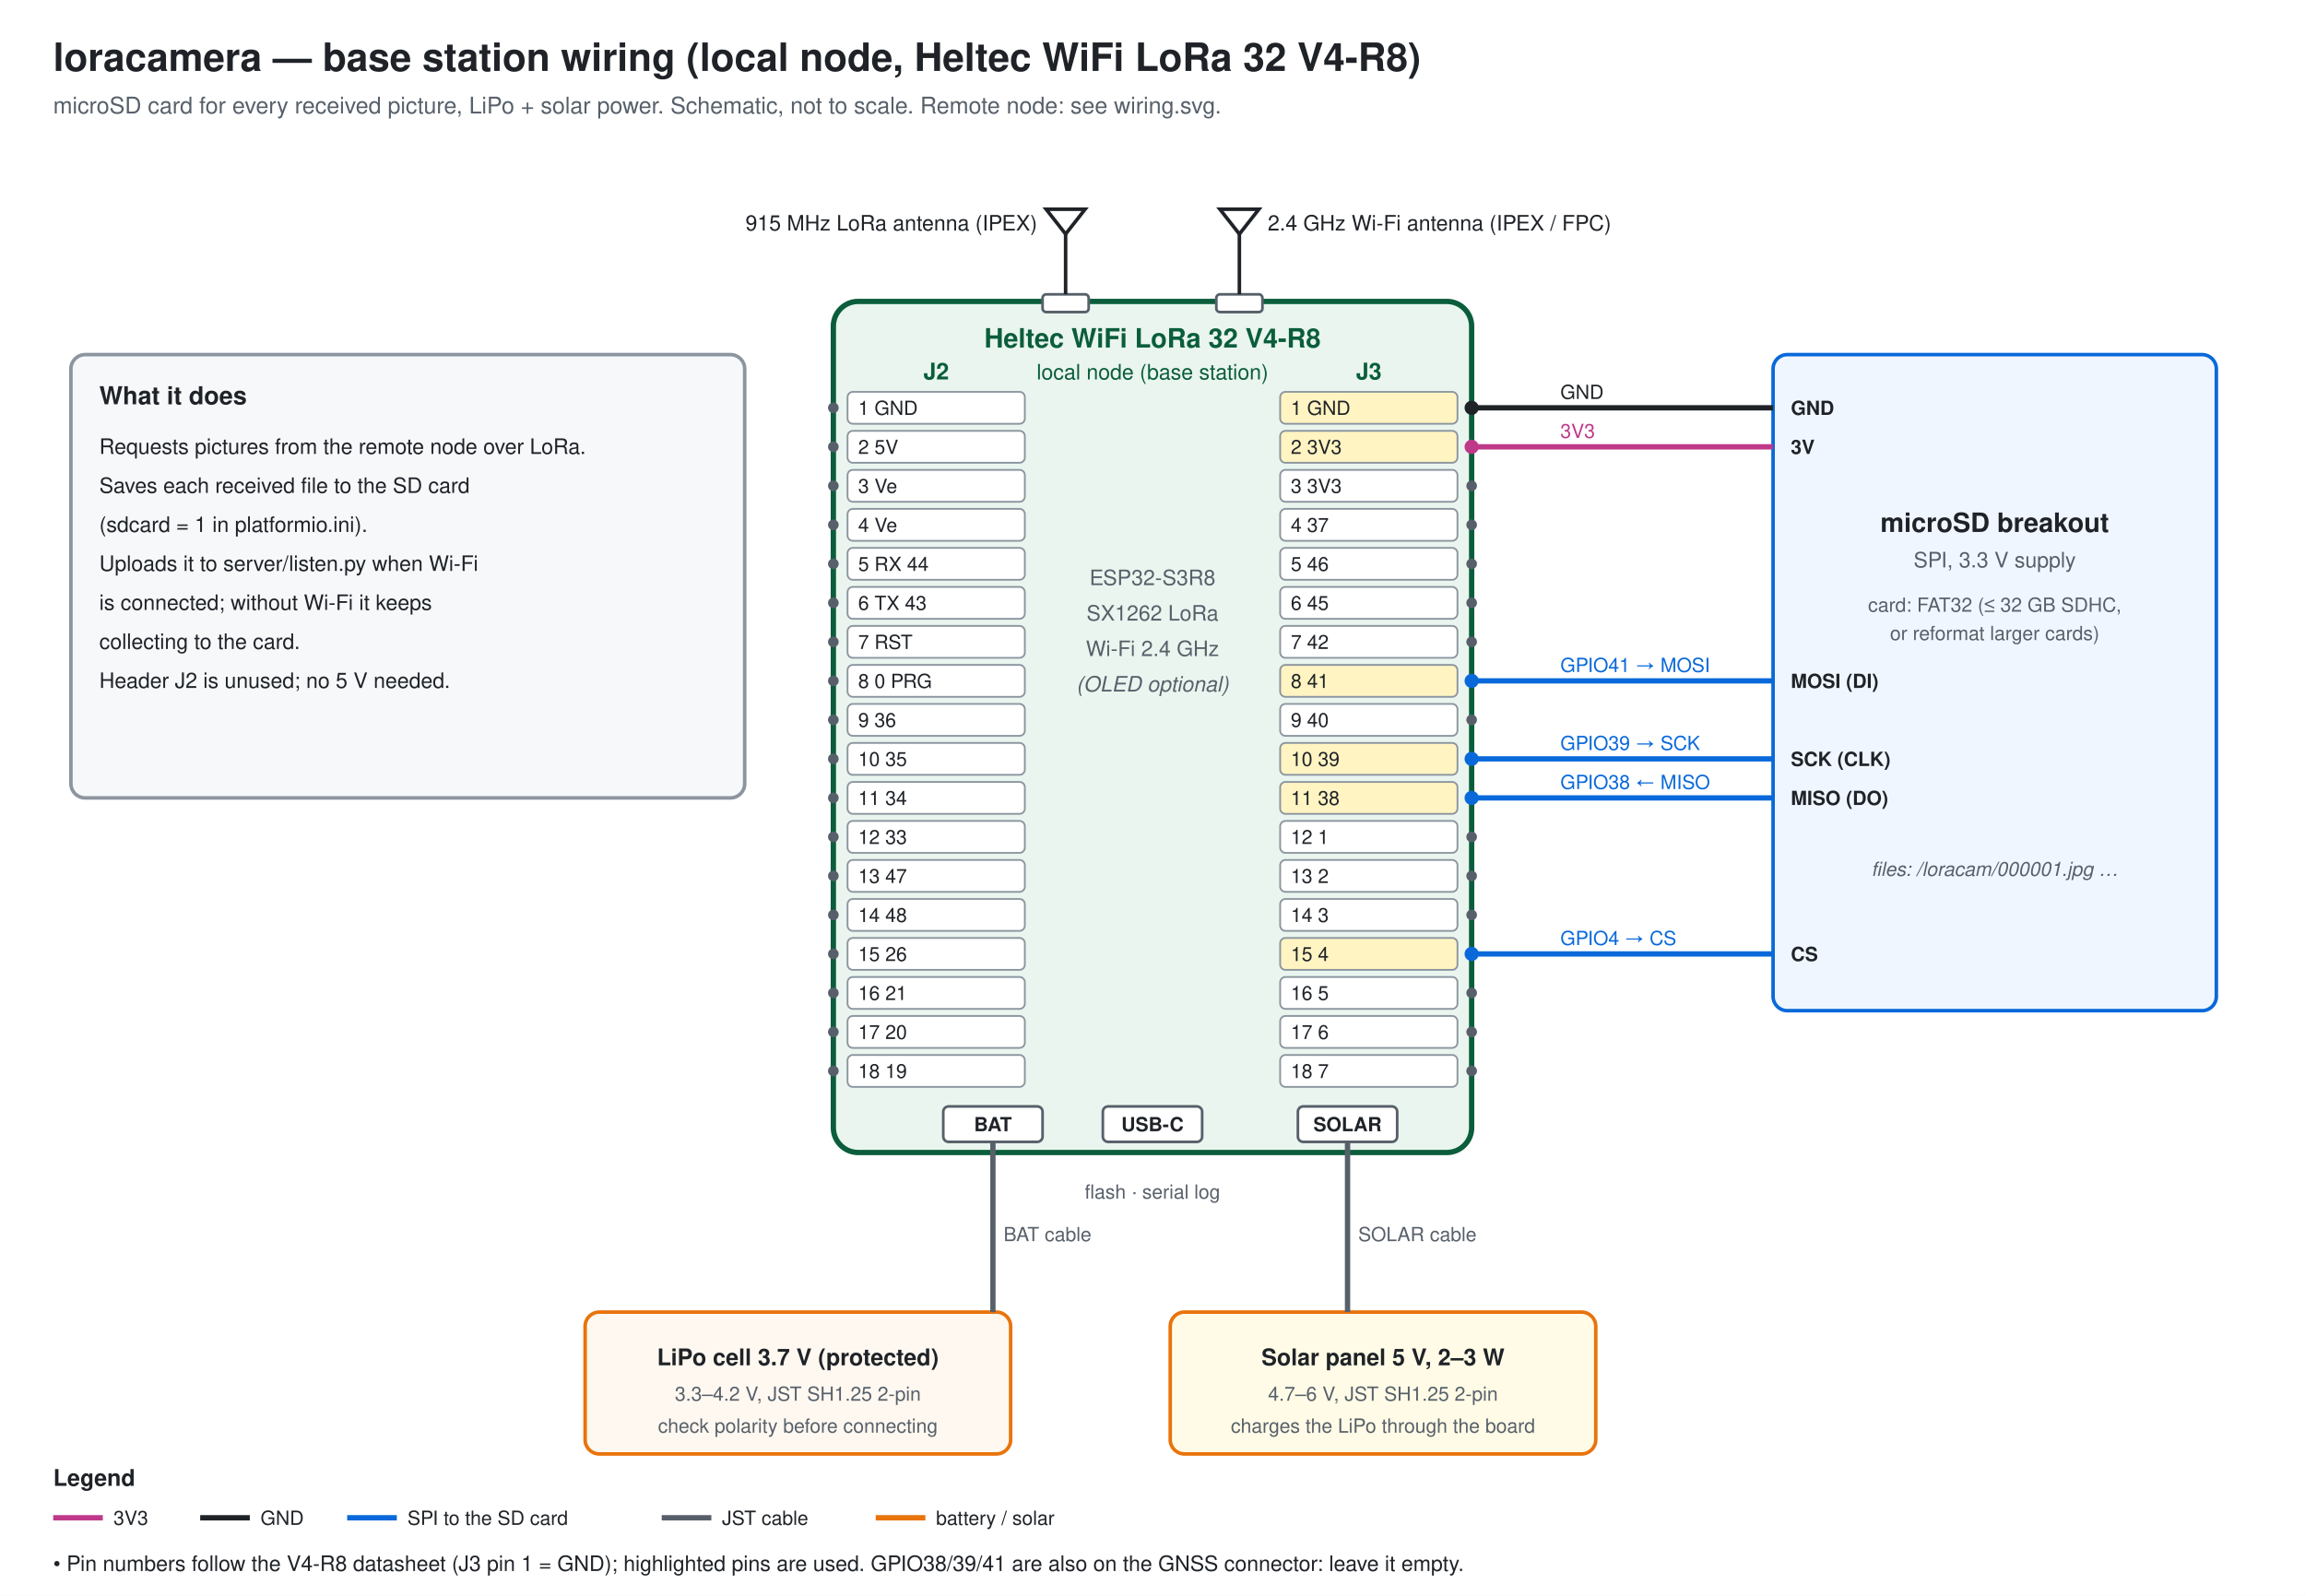
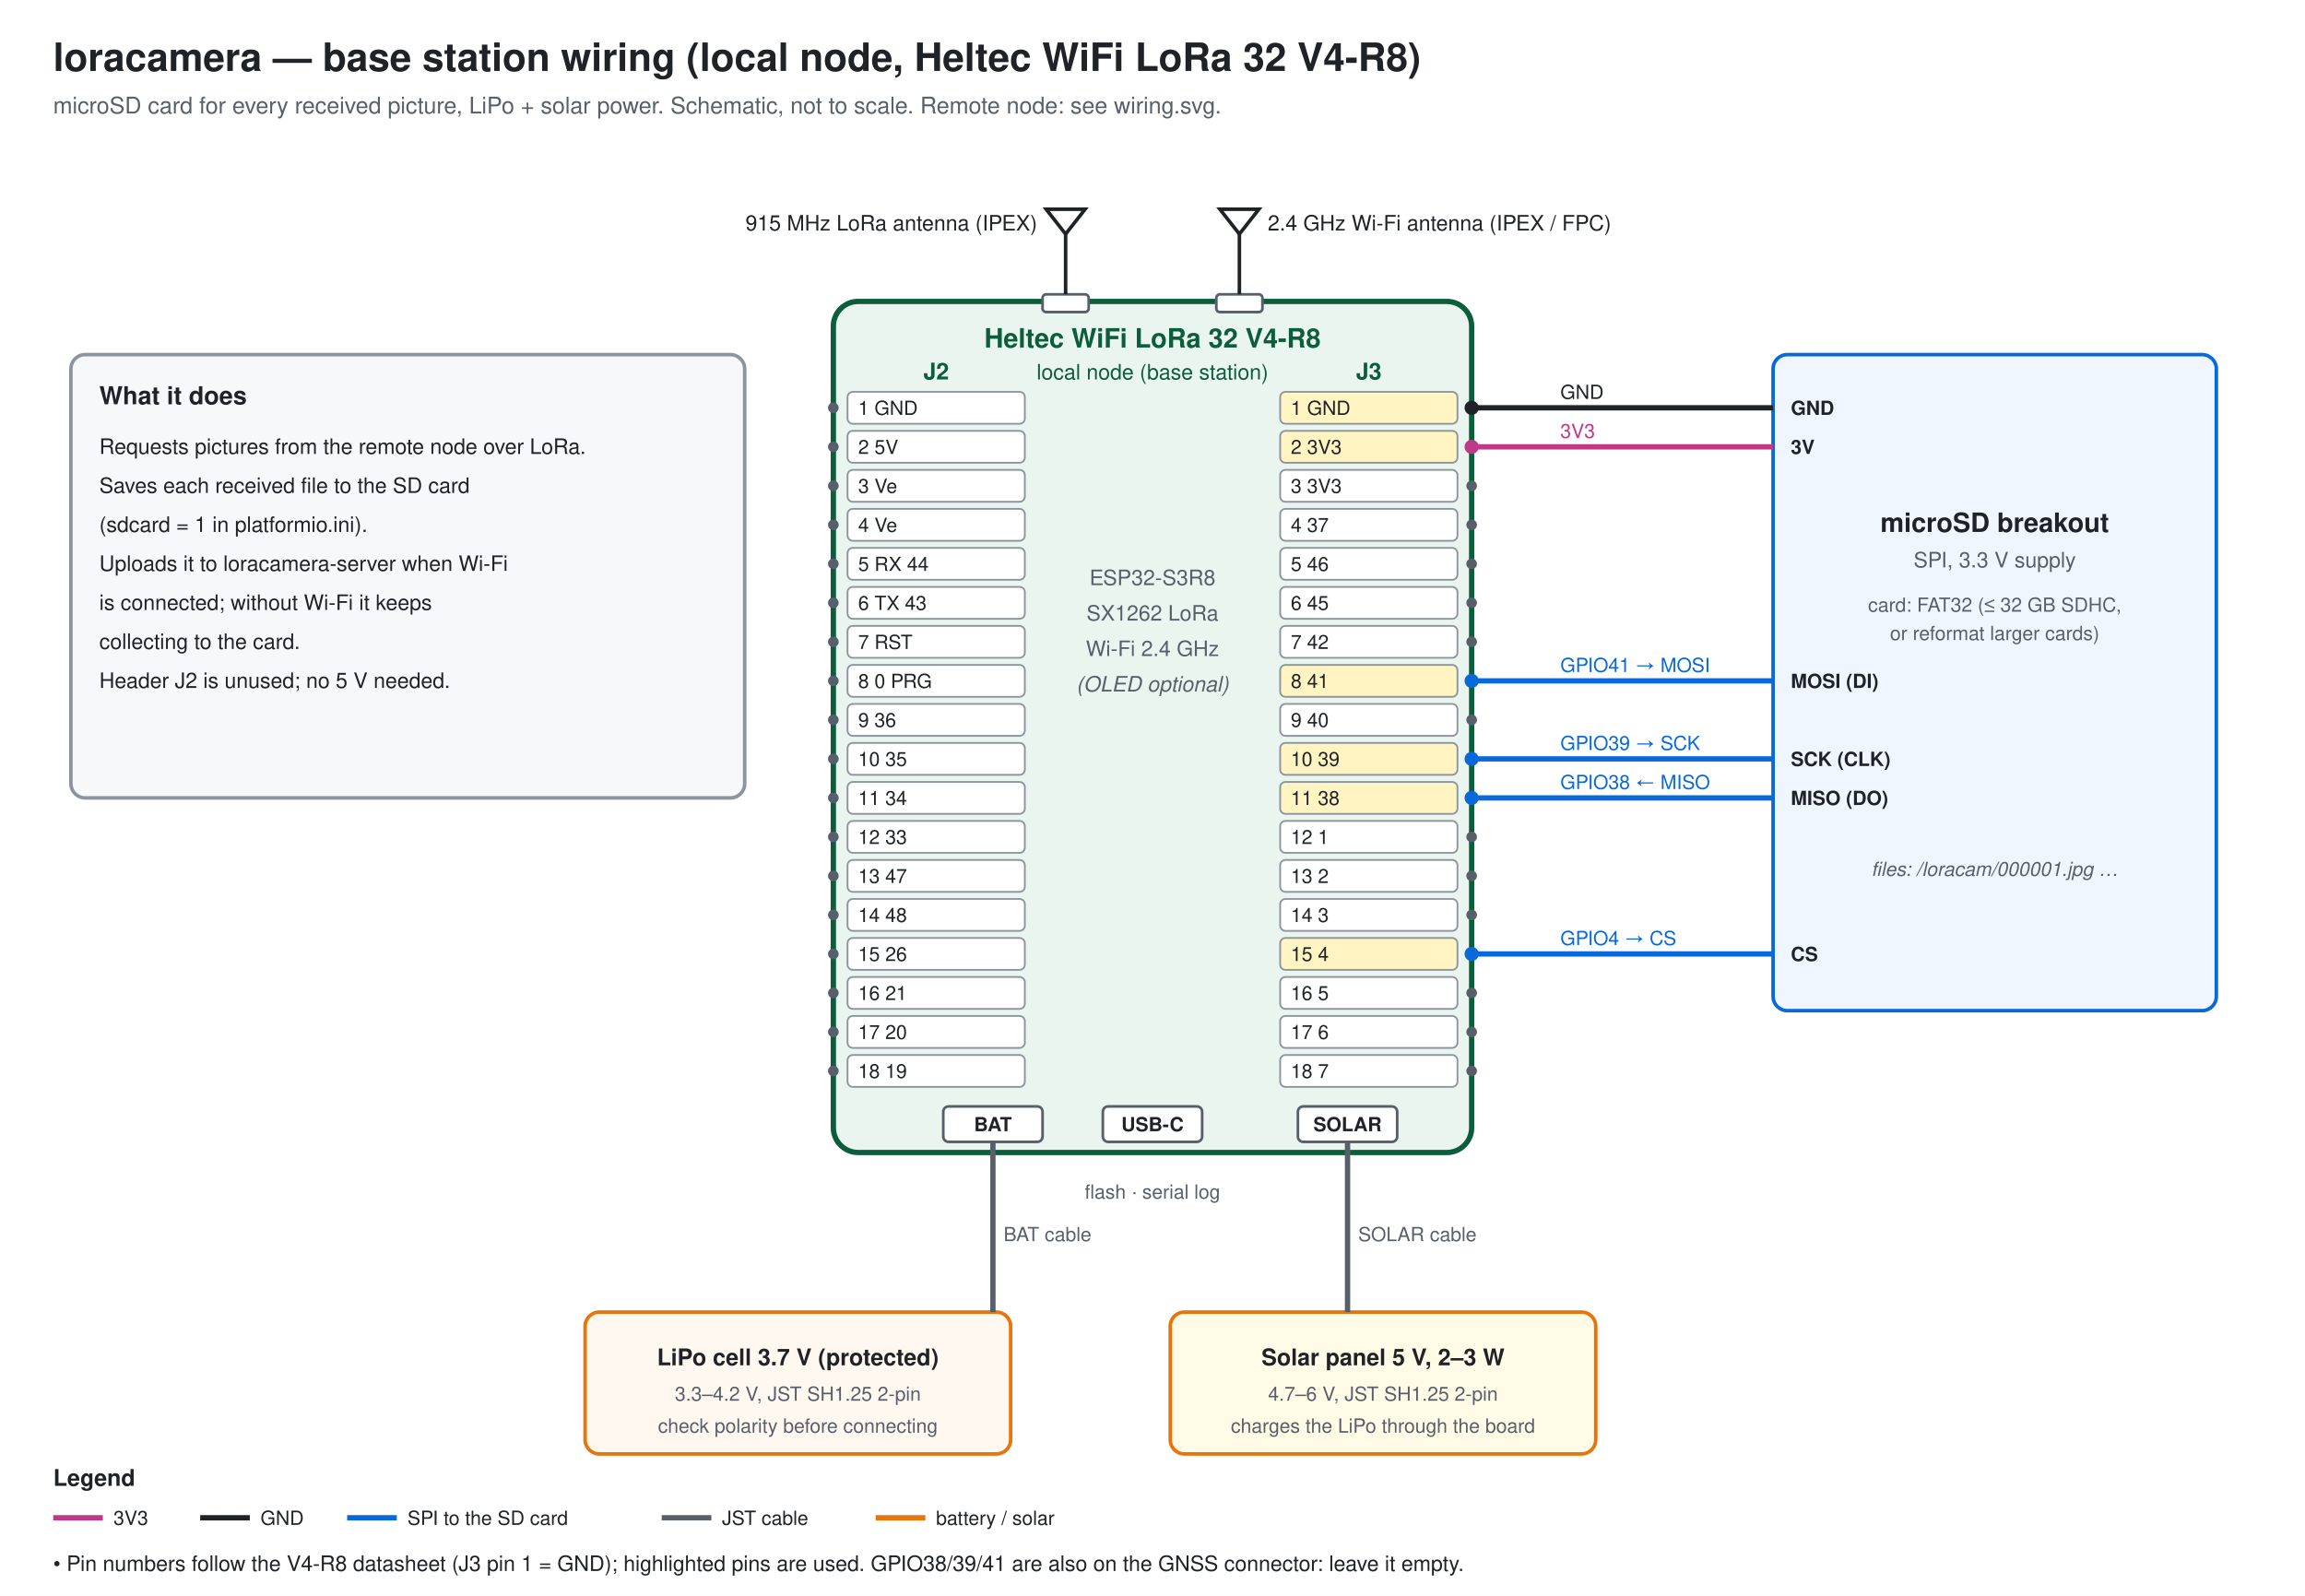
<svg xmlns="http://www.w3.org/2000/svg" viewBox="0 0 1300 900" width="1300" height="900">
  <rect width="1300" height="900" fill="#ffffff" />
  <text x="30" y="40" font-family="Helvetica, Arial, sans-serif" font-size="22" text-anchor="start" font-weight="bold" fill="#1f2328">loracamera — base station wiring (local node, Heltec WiFi LoRa 32 V4-R8)</text>
  <text x="30" y="64" font-family="Helvetica, Arial, sans-serif" font-size="13" text-anchor="start" font-weight="normal" fill="#57606a">microSD card for every received picture, LiPo + solar power. Schematic, not to scale. Remote node: see wiring.svg.</text>
  <rect x="470" y="170" width="360" height="480" rx="14" fill="#e9f5ee" stroke="#0b5d3b" stroke-width="3" />
  <text x="650" y="196" font-family="Helvetica, Arial, sans-serif" font-size="15" text-anchor="middle" font-weight="bold" fill="#0b5d3b">Heltec WiFi LoRa 32 V4-R8</text>
  <text x="650" y="214" font-family="Helvetica, Arial, sans-serif" font-size="12" text-anchor="middle" font-weight="normal" fill="#0b5d3b">local node (base station)</text>
  <text x="528" y="214" font-family="Helvetica, Arial, sans-serif" font-size="13" text-anchor="middle" font-weight="bold" fill="#0b5d3b">J2</text>
  <text x="772" y="214" font-family="Helvetica, Arial, sans-serif" font-size="13" text-anchor="middle" font-weight="bold" fill="#0b5d3b">J3</text>
  <rect x="478" y="221" width="100" height="18" rx="3" fill="#ffffff" stroke="#8c959f" stroke-width="1" />
  <text x="484" y="234" font-family="Helvetica, Arial, sans-serif" font-size="11" text-anchor="start" font-weight="normal" fill="#1f2328"> 1  GND</text>
  <circle cx="470" cy="230" r="3" fill="#57606a" />
  <rect x="478" y="243" width="100" height="18" rx="3" fill="#ffffff" stroke="#8c959f" stroke-width="1" />
  <text x="484" y="256" font-family="Helvetica, Arial, sans-serif" font-size="11" text-anchor="start" font-weight="normal" fill="#1f2328"> 2  5V</text>
  <circle cx="470" cy="252" r="3" fill="#57606a" />
  <rect x="478" y="265" width="100" height="18" rx="3" fill="#ffffff" stroke="#8c959f" stroke-width="1" />
  <text x="484" y="278" font-family="Helvetica, Arial, sans-serif" font-size="11" text-anchor="start" font-weight="normal" fill="#1f2328"> 3  Ve</text>
  <circle cx="470" cy="274" r="3" fill="#57606a" />
  <rect x="478" y="287" width="100" height="18" rx="3" fill="#ffffff" stroke="#8c959f" stroke-width="1" />
  <text x="484" y="300" font-family="Helvetica, Arial, sans-serif" font-size="11" text-anchor="start" font-weight="normal" fill="#1f2328"> 4  Ve</text>
  <circle cx="470" cy="296" r="3" fill="#57606a" />
  <rect x="478" y="309" width="100" height="18" rx="3" fill="#ffffff" stroke="#8c959f" stroke-width="1" />
  <text x="484" y="322" font-family="Helvetica, Arial, sans-serif" font-size="11" text-anchor="start" font-weight="normal" fill="#1f2328"> 5  RX 44</text>
  <circle cx="470" cy="318" r="3" fill="#57606a" />
  <rect x="478" y="331" width="100" height="18" rx="3" fill="#ffffff" stroke="#8c959f" stroke-width="1" />
  <text x="484" y="344" font-family="Helvetica, Arial, sans-serif" font-size="11" text-anchor="start" font-weight="normal" fill="#1f2328"> 6  TX 43</text>
  <circle cx="470" cy="340" r="3" fill="#57606a" />
  <rect x="478" y="353" width="100" height="18" rx="3" fill="#ffffff" stroke="#8c959f" stroke-width="1" />
  <text x="484" y="366" font-family="Helvetica, Arial, sans-serif" font-size="11" text-anchor="start" font-weight="normal" fill="#1f2328"> 7  RST</text>
  <circle cx="470" cy="362" r="3" fill="#57606a" />
  <rect x="478" y="375" width="100" height="18" rx="3" fill="#ffffff" stroke="#8c959f" stroke-width="1" />
  <text x="484" y="388" font-family="Helvetica, Arial, sans-serif" font-size="11" text-anchor="start" font-weight="normal" fill="#1f2328"> 8  0 PRG</text>
  <circle cx="470" cy="384" r="3" fill="#57606a" />
  <rect x="478" y="397" width="100" height="18" rx="3" fill="#ffffff" stroke="#8c959f" stroke-width="1" />
  <text x="484" y="410" font-family="Helvetica, Arial, sans-serif" font-size="11" text-anchor="start" font-weight="normal" fill="#1f2328"> 9  36</text>
  <circle cx="470" cy="406" r="3" fill="#57606a" />
  <rect x="478" y="419" width="100" height="18" rx="3" fill="#ffffff" stroke="#8c959f" stroke-width="1" />
  <text x="484" y="432" font-family="Helvetica, Arial, sans-serif" font-size="11" text-anchor="start" font-weight="normal" fill="#1f2328">10  35</text>
  <circle cx="470" cy="428" r="3" fill="#57606a" />
  <rect x="478" y="441" width="100" height="18" rx="3" fill="#ffffff" stroke="#8c959f" stroke-width="1" />
  <text x="484" y="454" font-family="Helvetica, Arial, sans-serif" font-size="11" text-anchor="start" font-weight="normal" fill="#1f2328">11  34</text>
  <circle cx="470" cy="450" r="3" fill="#57606a" />
  <rect x="478" y="463" width="100" height="18" rx="3" fill="#ffffff" stroke="#8c959f" stroke-width="1" />
  <text x="484" y="476" font-family="Helvetica, Arial, sans-serif" font-size="11" text-anchor="start" font-weight="normal" fill="#1f2328">12  33</text>
  <circle cx="470" cy="472" r="3" fill="#57606a" />
  <rect x="478" y="485" width="100" height="18" rx="3" fill="#ffffff" stroke="#8c959f" stroke-width="1" />
  <text x="484" y="498" font-family="Helvetica, Arial, sans-serif" font-size="11" text-anchor="start" font-weight="normal" fill="#1f2328">13  47</text>
  <circle cx="470" cy="494" r="3" fill="#57606a" />
  <rect x="478" y="507" width="100" height="18" rx="3" fill="#ffffff" stroke="#8c959f" stroke-width="1" />
  <text x="484" y="520" font-family="Helvetica, Arial, sans-serif" font-size="11" text-anchor="start" font-weight="normal" fill="#1f2328">14  48</text>
  <circle cx="470" cy="516" r="3" fill="#57606a" />
  <rect x="478" y="529" width="100" height="18" rx="3" fill="#ffffff" stroke="#8c959f" stroke-width="1" />
  <text x="484" y="542" font-family="Helvetica, Arial, sans-serif" font-size="11" text-anchor="start" font-weight="normal" fill="#1f2328">15  26</text>
  <circle cx="470" cy="538" r="3" fill="#57606a" />
  <rect x="478" y="551" width="100" height="18" rx="3" fill="#ffffff" stroke="#8c959f" stroke-width="1" />
  <text x="484" y="564" font-family="Helvetica, Arial, sans-serif" font-size="11" text-anchor="start" font-weight="normal" fill="#1f2328">16  21</text>
  <circle cx="470" cy="560" r="3" fill="#57606a" />
  <rect x="478" y="573" width="100" height="18" rx="3" fill="#ffffff" stroke="#8c959f" stroke-width="1" />
  <text x="484" y="586" font-family="Helvetica, Arial, sans-serif" font-size="11" text-anchor="start" font-weight="normal" fill="#1f2328">17  20</text>
  <circle cx="470" cy="582" r="3" fill="#57606a" />
  <rect x="478" y="595" width="100" height="18" rx="3" fill="#ffffff" stroke="#8c959f" stroke-width="1" />
  <text x="484" y="608" font-family="Helvetica, Arial, sans-serif" font-size="11" text-anchor="start" font-weight="normal" fill="#1f2328">18  19</text>
  <circle cx="470" cy="604" r="3" fill="#57606a" />
  <rect x="722" y="221" width="100" height="18" rx="3" fill="#fff4c2" stroke="#8c959f" stroke-width="1" />
  <text x="728" y="234" font-family="Helvetica, Arial, sans-serif" font-size="11" text-anchor="start" font-weight="normal" fill="#1f2328"> 1  GND</text>
  <circle cx="830" cy="230" r="3" fill="#57606a" />
  <rect x="722" y="243" width="100" height="18" rx="3" fill="#fff4c2" stroke="#8c959f" stroke-width="1" />
  <text x="728" y="256" font-family="Helvetica, Arial, sans-serif" font-size="11" text-anchor="start" font-weight="normal" fill="#1f2328"> 2  3V3</text>
  <circle cx="830" cy="252" r="3" fill="#57606a" />
  <rect x="722" y="265" width="100" height="18" rx="3" fill="#ffffff" stroke="#8c959f" stroke-width="1" />
  <text x="728" y="278" font-family="Helvetica, Arial, sans-serif" font-size="11" text-anchor="start" font-weight="normal" fill="#1f2328"> 3  3V3</text>
  <circle cx="830" cy="274" r="3" fill="#57606a" />
  <rect x="722" y="287" width="100" height="18" rx="3" fill="#ffffff" stroke="#8c959f" stroke-width="1" />
  <text x="728" y="300" font-family="Helvetica, Arial, sans-serif" font-size="11" text-anchor="start" font-weight="normal" fill="#1f2328"> 4  37</text>
  <circle cx="830" cy="296" r="3" fill="#57606a" />
  <rect x="722" y="309" width="100" height="18" rx="3" fill="#ffffff" stroke="#8c959f" stroke-width="1" />
  <text x="728" y="322" font-family="Helvetica, Arial, sans-serif" font-size="11" text-anchor="start" font-weight="normal" fill="#1f2328"> 5  46</text>
  <circle cx="830" cy="318" r="3" fill="#57606a" />
  <rect x="722" y="331" width="100" height="18" rx="3" fill="#ffffff" stroke="#8c959f" stroke-width="1" />
  <text x="728" y="344" font-family="Helvetica, Arial, sans-serif" font-size="11" text-anchor="start" font-weight="normal" fill="#1f2328"> 6  45</text>
  <circle cx="830" cy="340" r="3" fill="#57606a" />
  <rect x="722" y="353" width="100" height="18" rx="3" fill="#ffffff" stroke="#8c959f" stroke-width="1" />
  <text x="728" y="366" font-family="Helvetica, Arial, sans-serif" font-size="11" text-anchor="start" font-weight="normal" fill="#1f2328"> 7  42</text>
  <circle cx="830" cy="362" r="3" fill="#57606a" />
  <rect x="722" y="375" width="100" height="18" rx="3" fill="#fff4c2" stroke="#8c959f" stroke-width="1" />
  <text x="728" y="388" font-family="Helvetica, Arial, sans-serif" font-size="11" text-anchor="start" font-weight="normal" fill="#1f2328"> 8  41</text>
  <circle cx="830" cy="384" r="3" fill="#57606a" />
  <rect x="722" y="397" width="100" height="18" rx="3" fill="#ffffff" stroke="#8c959f" stroke-width="1" />
  <text x="728" y="410" font-family="Helvetica, Arial, sans-serif" font-size="11" text-anchor="start" font-weight="normal" fill="#1f2328"> 9  40</text>
  <circle cx="830" cy="406" r="3" fill="#57606a" />
  <rect x="722" y="419" width="100" height="18" rx="3" fill="#fff4c2" stroke="#8c959f" stroke-width="1" />
  <text x="728" y="432" font-family="Helvetica, Arial, sans-serif" font-size="11" text-anchor="start" font-weight="normal" fill="#1f2328">10  39</text>
  <circle cx="830" cy="428" r="3" fill="#57606a" />
  <rect x="722" y="441" width="100" height="18" rx="3" fill="#fff4c2" stroke="#8c959f" stroke-width="1" />
  <text x="728" y="454" font-family="Helvetica, Arial, sans-serif" font-size="11" text-anchor="start" font-weight="normal" fill="#1f2328">11  38</text>
  <circle cx="830" cy="450" r="3" fill="#57606a" />
  <rect x="722" y="463" width="100" height="18" rx="3" fill="#ffffff" stroke="#8c959f" stroke-width="1" />
  <text x="728" y="476" font-family="Helvetica, Arial, sans-serif" font-size="11" text-anchor="start" font-weight="normal" fill="#1f2328">12  1</text>
  <circle cx="830" cy="472" r="3" fill="#57606a" />
  <rect x="722" y="485" width="100" height="18" rx="3" fill="#ffffff" stroke="#8c959f" stroke-width="1" />
  <text x="728" y="498" font-family="Helvetica, Arial, sans-serif" font-size="11" text-anchor="start" font-weight="normal" fill="#1f2328">13  2</text>
  <circle cx="830" cy="494" r="3" fill="#57606a" />
  <rect x="722" y="507" width="100" height="18" rx="3" fill="#ffffff" stroke="#8c959f" stroke-width="1" />
  <text x="728" y="520" font-family="Helvetica, Arial, sans-serif" font-size="11" text-anchor="start" font-weight="normal" fill="#1f2328">14  3</text>
  <circle cx="830" cy="516" r="3" fill="#57606a" />
  <rect x="722" y="529" width="100" height="18" rx="3" fill="#fff4c2" stroke="#8c959f" stroke-width="1" />
  <text x="728" y="542" font-family="Helvetica, Arial, sans-serif" font-size="11" text-anchor="start" font-weight="normal" fill="#1f2328">15  4</text>
  <circle cx="830" cy="538" r="3" fill="#57606a" />
  <rect x="722" y="551" width="100" height="18" rx="3" fill="#ffffff" stroke="#8c959f" stroke-width="1" />
  <text x="728" y="564" font-family="Helvetica, Arial, sans-serif" font-size="11" text-anchor="start" font-weight="normal" fill="#1f2328">16  5</text>
  <circle cx="830" cy="560" r="3" fill="#57606a" />
  <rect x="722" y="573" width="100" height="18" rx="3" fill="#ffffff" stroke="#8c959f" stroke-width="1" />
  <text x="728" y="586" font-family="Helvetica, Arial, sans-serif" font-size="11" text-anchor="start" font-weight="normal" fill="#1f2328">17  6</text>
  <circle cx="830" cy="582" r="3" fill="#57606a" />
  <rect x="722" y="595" width="100" height="18" rx="3" fill="#ffffff" stroke="#8c959f" stroke-width="1" />
  <text x="728" y="608" font-family="Helvetica, Arial, sans-serif" font-size="11" text-anchor="start" font-weight="normal" fill="#1f2328">18  7</text>
  <circle cx="830" cy="604" r="3" fill="#57606a" />
  <text x="650" y="330" font-family="Helvetica, Arial, sans-serif" font-size="12" text-anchor="middle" font-weight="normal" fill="#57606a">ESP32-S3R8</text>
  <text x="650" y="350" font-family="Helvetica, Arial, sans-serif" font-size="12" text-anchor="middle" font-weight="normal" fill="#57606a">SX1262 LoRa</text>
  <text x="650" y="370" font-family="Helvetica, Arial, sans-serif" font-size="12" text-anchor="middle" font-weight="normal" fill="#57606a">Wi-Fi 2.4 GHz</text>
  <text x="650" y="390" font-family="Helvetica, Arial, sans-serif" font-size="12" text-anchor="middle" font-weight="normal" fill="#57606a" font-style="italic">(OLED optional)</text>
  <rect x="532" y="624" width="56" height="20" rx="3" fill="#ffffff" stroke="#57606a" stroke-width="1.5" />
  <text x="560" y="638" font-family="Helvetica, Arial, sans-serif" font-size="11" text-anchor="middle" font-weight="bold" fill="#1f2328">BAT</text>
  <rect x="622" y="624" width="56" height="20" rx="3" fill="#ffffff" stroke="#57606a" stroke-width="1.5" />
  <text x="650" y="638" font-family="Helvetica, Arial, sans-serif" font-size="11" text-anchor="middle" font-weight="bold" fill="#1f2328">USB-C</text>
  <rect x="732" y="624" width="56" height="20" rx="3" fill="#ffffff" stroke="#57606a" stroke-width="1.5" />
  <text x="760" y="638" font-family="Helvetica, Arial, sans-serif" font-size="11" text-anchor="middle" font-weight="bold" fill="#1f2328">SOLAR</text>
  <rect x="588" y="166" width="26" height="10" rx="2" fill="#ffffff" stroke="#57606a" stroke-width="1.5" />
  <polyline points="601,166 601,132" fill="none" stroke="#1f2328" stroke-width="2" stroke-linejoin="round" />
  <polygon points="590,118 612,118 601,132" fill="none" stroke="#1f2328" stroke-width="2" />
  <text x="585" y="130" font-family="Helvetica, Arial, sans-serif" font-size="12" text-anchor="end" font-weight="normal" fill="#1f2328">915 MHz LoRa antenna (IPEX)</text>
  <rect x="686" y="166" width="26" height="10" rx="2" fill="#ffffff" stroke="#57606a" stroke-width="1.5" />
  <polyline points="699,166 699,132" fill="none" stroke="#1f2328" stroke-width="2" stroke-linejoin="round" />
  <polygon points="688,118 710,118 699,132" fill="none" stroke="#1f2328" stroke-width="2" />
  <text x="715" y="130" font-family="Helvetica, Arial, sans-serif" font-size="12" text-anchor="start" font-weight="normal" fill="#1f2328">2.4 GHz Wi-Fi antenna (IPEX / FPC)</text>
  <rect x="1000" y="200" width="250" height="370" rx="8" fill="#f0f6ff" stroke="#0969da" stroke-width="2" />
  <text x="1125" y="300" font-family="Helvetica, Arial, sans-serif" font-size="15" text-anchor="middle" font-weight="bold" fill="#1f2328">microSD breakout</text>
  <text x="1125" y="320" font-family="Helvetica, Arial, sans-serif" font-size="12" text-anchor="middle" font-weight="normal" fill="#57606a">SPI, 3.3 V supply</text>
  <text x="1125" y="345" font-family="Helvetica, Arial, sans-serif" font-size="11" text-anchor="middle" font-weight="normal" fill="#57606a">card: FAT32 (≤ 32 GB SDHC,</text>
  <text x="1125" y="361" font-family="Helvetica, Arial, sans-serif" font-size="11" text-anchor="middle" font-weight="normal" fill="#57606a">or reformat larger cards)</text>
  <text x="1125" y="494" font-family="Helvetica, Arial, sans-serif" font-size="11" text-anchor="middle" font-weight="normal" fill="#57606a" font-style="italic">files: /loracam/000001.jpg …</text>
  <polyline points="830,230 1000,230" fill="none" stroke="#1f2328" stroke-width="3" stroke-linejoin="round" />
  <circle cx="830" cy="230" r="4" fill="#1f2328" />
  <text x="1010" y="234" font-family="Helvetica, Arial, sans-serif" font-size="11" text-anchor="start" font-weight="bold" fill="#1f2328">GND</text>
  <text x="880" y="225" font-family="Helvetica, Arial, sans-serif" font-size="11" text-anchor="start" font-weight="normal" fill="#1f2328">GND</text>
  <polyline points="830,252 1000,252" fill="none" stroke="#bf3989" stroke-width="3" stroke-linejoin="round" />
  <circle cx="830" cy="252" r="4" fill="#bf3989" />
  <text x="1010" y="256" font-family="Helvetica, Arial, sans-serif" font-size="11" text-anchor="start" font-weight="bold" fill="#1f2328">3V</text>
  <text x="880" y="247" font-family="Helvetica, Arial, sans-serif" font-size="11" text-anchor="start" font-weight="normal" fill="#bf3989">3V3</text>
  <polyline points="830,384 1000,384" fill="none" stroke="#0969da" stroke-width="3" stroke-linejoin="round" />
  <circle cx="830" cy="384" r="4" fill="#0969da" />
  <text x="1010" y="388" font-family="Helvetica, Arial, sans-serif" font-size="11" text-anchor="start" font-weight="bold" fill="#1f2328">MOSI (DI)</text>
  <text x="880" y="379" font-family="Helvetica, Arial, sans-serif" font-size="11" text-anchor="start" font-weight="normal" fill="#0969da">GPIO41 → MOSI</text>
  <polyline points="830,428 1000,428" fill="none" stroke="#0969da" stroke-width="3" stroke-linejoin="round" />
  <circle cx="830" cy="428" r="4" fill="#0969da" />
  <text x="1010" y="432" font-family="Helvetica, Arial, sans-serif" font-size="11" text-anchor="start" font-weight="bold" fill="#1f2328">SCK (CLK)</text>
  <text x="880" y="423" font-family="Helvetica, Arial, sans-serif" font-size="11" text-anchor="start" font-weight="normal" fill="#0969da">GPIO39 → SCK</text>
  <polyline points="830,450 1000,450" fill="none" stroke="#0969da" stroke-width="3" stroke-linejoin="round" />
  <circle cx="830" cy="450" r="4" fill="#0969da" />
  <text x="1010" y="454" font-family="Helvetica, Arial, sans-serif" font-size="11" text-anchor="start" font-weight="bold" fill="#1f2328">MISO (DO)</text>
  <text x="880" y="445" font-family="Helvetica, Arial, sans-serif" font-size="11" text-anchor="start" font-weight="normal" fill="#0969da">GPIO38 ← MISO</text>
  <polyline points="830,538 1000,538" fill="none" stroke="#0969da" stroke-width="3" stroke-linejoin="round" />
  <circle cx="830" cy="538" r="4" fill="#0969da" />
  <text x="1010" y="542" font-family="Helvetica, Arial, sans-serif" font-size="11" text-anchor="start" font-weight="bold" fill="#1f2328">CS</text>
  <text x="880" y="533" font-family="Helvetica, Arial, sans-serif" font-size="11" text-anchor="start" font-weight="normal" fill="#0969da">GPIO4 → CS</text>
  <rect x="330" y="740" width="240" height="80" rx="8" fill="#fff8f0" stroke="#e8740c" stroke-width="2" />
  <text x="450" y="770" font-family="Helvetica, Arial, sans-serif" font-size="13" text-anchor="middle" font-weight="bold" fill="#1f2328">LiPo cell 3.7 V (protected)</text>
  <text x="450" y="790" font-family="Helvetica, Arial, sans-serif" font-size="11" text-anchor="middle" font-weight="normal" fill="#57606a">3.3–4.2 V, JST SH1.25 2-pin</text>
  <text x="450" y="808" font-family="Helvetica, Arial, sans-serif" font-size="11" text-anchor="middle" font-weight="normal" fill="#57606a">check polarity before connecting</text>
  <polyline points="560,740 560,644" fill="none" stroke="#57606a" stroke-width="3" stroke-linejoin="round" />
  <text x="566" y="700" font-family="Helvetica, Arial, sans-serif" font-size="11" text-anchor="start" font-weight="normal" fill="#57606a">BAT cable</text>
  <rect x="660" y="740" width="240" height="80" rx="8" fill="#fffbe6" stroke="#e8740c" stroke-width="2" />
  <text x="780" y="770" font-family="Helvetica, Arial, sans-serif" font-size="13" text-anchor="middle" font-weight="bold" fill="#1f2328">Solar panel 5 V, 2–3 W</text>
  <text x="780" y="790" font-family="Helvetica, Arial, sans-serif" font-size="11" text-anchor="middle" font-weight="normal" fill="#57606a">4.7–6 V, JST SH1.25 2-pin</text>
  <text x="780" y="808" font-family="Helvetica, Arial, sans-serif" font-size="11" text-anchor="middle" font-weight="normal" fill="#57606a">charges the LiPo through the board</text>
  <polyline points="760,740 760,644" fill="none" stroke="#57606a" stroke-width="3" stroke-linejoin="round" />
  <text x="766" y="700" font-family="Helvetica, Arial, sans-serif" font-size="11" text-anchor="start" font-weight="normal" fill="#57606a">SOLAR cable</text>
  <text x="650" y="676" font-family="Helvetica, Arial, sans-serif" font-size="11" text-anchor="middle" font-weight="normal" fill="#57606a">flash · serial log</text>
  <rect x="40" y="200" width="380" height="250" rx="8" fill="#f6f8fa" stroke="#8c959f" stroke-width="2" />
  <text x="56" y="228" font-family="Helvetica, Arial, sans-serif" font-size="14" text-anchor="start" font-weight="bold" fill="#1f2328">What it does</text>
  <text x="56" y="256" font-family="Helvetica, Arial, sans-serif" font-size="12" text-anchor="start" font-weight="normal" fill="#1f2328">Requests pictures from the remote node over LoRa.</text>
  <text x="56" y="278" font-family="Helvetica, Arial, sans-serif" font-size="12" text-anchor="start" font-weight="normal" fill="#1f2328">Saves each received file to the SD card</text>
  <text x="56" y="300" font-family="Helvetica, Arial, sans-serif" font-size="12" text-anchor="start" font-weight="normal" fill="#1f2328">  (sdcard = 1 in platformio.ini).</text>
-   <text x="56" y="322" font-family="Helvetica, Arial, sans-serif" font-size="12" text-anchor="start" font-weight="normal" fill="#1f2328">Uploads it to server/listen.py when Wi-Fi</text>
+   <text x="56" y="322" font-family="Helvetica, Arial, sans-serif" font-size="12" text-anchor="start" font-weight="normal" fill="#1f2328">Uploads it to loracamera-server when Wi-Fi</text>
  <text x="56" y="344" font-family="Helvetica, Arial, sans-serif" font-size="12" text-anchor="start" font-weight="normal" fill="#1f2328">  is connected; without Wi-Fi it keeps</text>
  <text x="56" y="366" font-family="Helvetica, Arial, sans-serif" font-size="12" text-anchor="start" font-weight="normal" fill="#1f2328">  collecting to the card.</text>
  <text x="56" y="388" font-family="Helvetica, Arial, sans-serif" font-size="12" text-anchor="start" font-weight="normal" fill="#1f2328">Header J2 is unused; no 5 V needed.</text>
  <text x="30" y="838" font-family="Helvetica, Arial, sans-serif" font-size="13" text-anchor="start" font-weight="bold" fill="#1f2328">Legend</text>
  <polyline points="30,856 58,856" fill="none" stroke="#bf3989" stroke-width="3" stroke-linejoin="round" />
  <text x="64" y="860" font-family="Helvetica, Arial, sans-serif" font-size="11" text-anchor="start" font-weight="normal" fill="#1f2328">3V3</text>
  <polyline points="112.9,856 140.9,856" fill="none" stroke="#1f2328" stroke-width="3" stroke-linejoin="round" />
  <text x="146.9" y="860" font-family="Helvetica, Arial, sans-serif" font-size="11" text-anchor="start" font-weight="normal" fill="#1f2328">GND</text>
  <polyline points="195.8,856 223.8,856" fill="none" stroke="#0969da" stroke-width="3" stroke-linejoin="round" />
  <text x="229.8" y="860" font-family="Helvetica, Arial, sans-serif" font-size="11" text-anchor="start" font-weight="normal" fill="#1f2328">SPI to the SD card</text>
  <polyline points="373.2,856 401.2,856" fill="none" stroke="#57606a" stroke-width="3" stroke-linejoin="round" />
  <text x="407.2" y="860" font-family="Helvetica, Arial, sans-serif" font-size="11" text-anchor="start" font-weight="normal" fill="#1f2328">JST cable</text>
  <polyline points="493.9,856 521.9,856" fill="none" stroke="#e8740c" stroke-width="3" stroke-linejoin="round" />
  <text x="527.9" y="860" font-family="Helvetica, Arial, sans-serif" font-size="11" text-anchor="start" font-weight="normal" fill="#1f2328">battery / solar</text>
  <text x="30" y="886" font-family="Helvetica, Arial, sans-serif" font-size="12" text-anchor="start" font-weight="normal" fill="#1f2328">• Pin numbers follow the V4-R8 datasheet (J3 pin 1 = GND); highlighted pins are used. GPIO38/39/41 are also on the GNSS connector: leave it empty.</text>
</svg>
